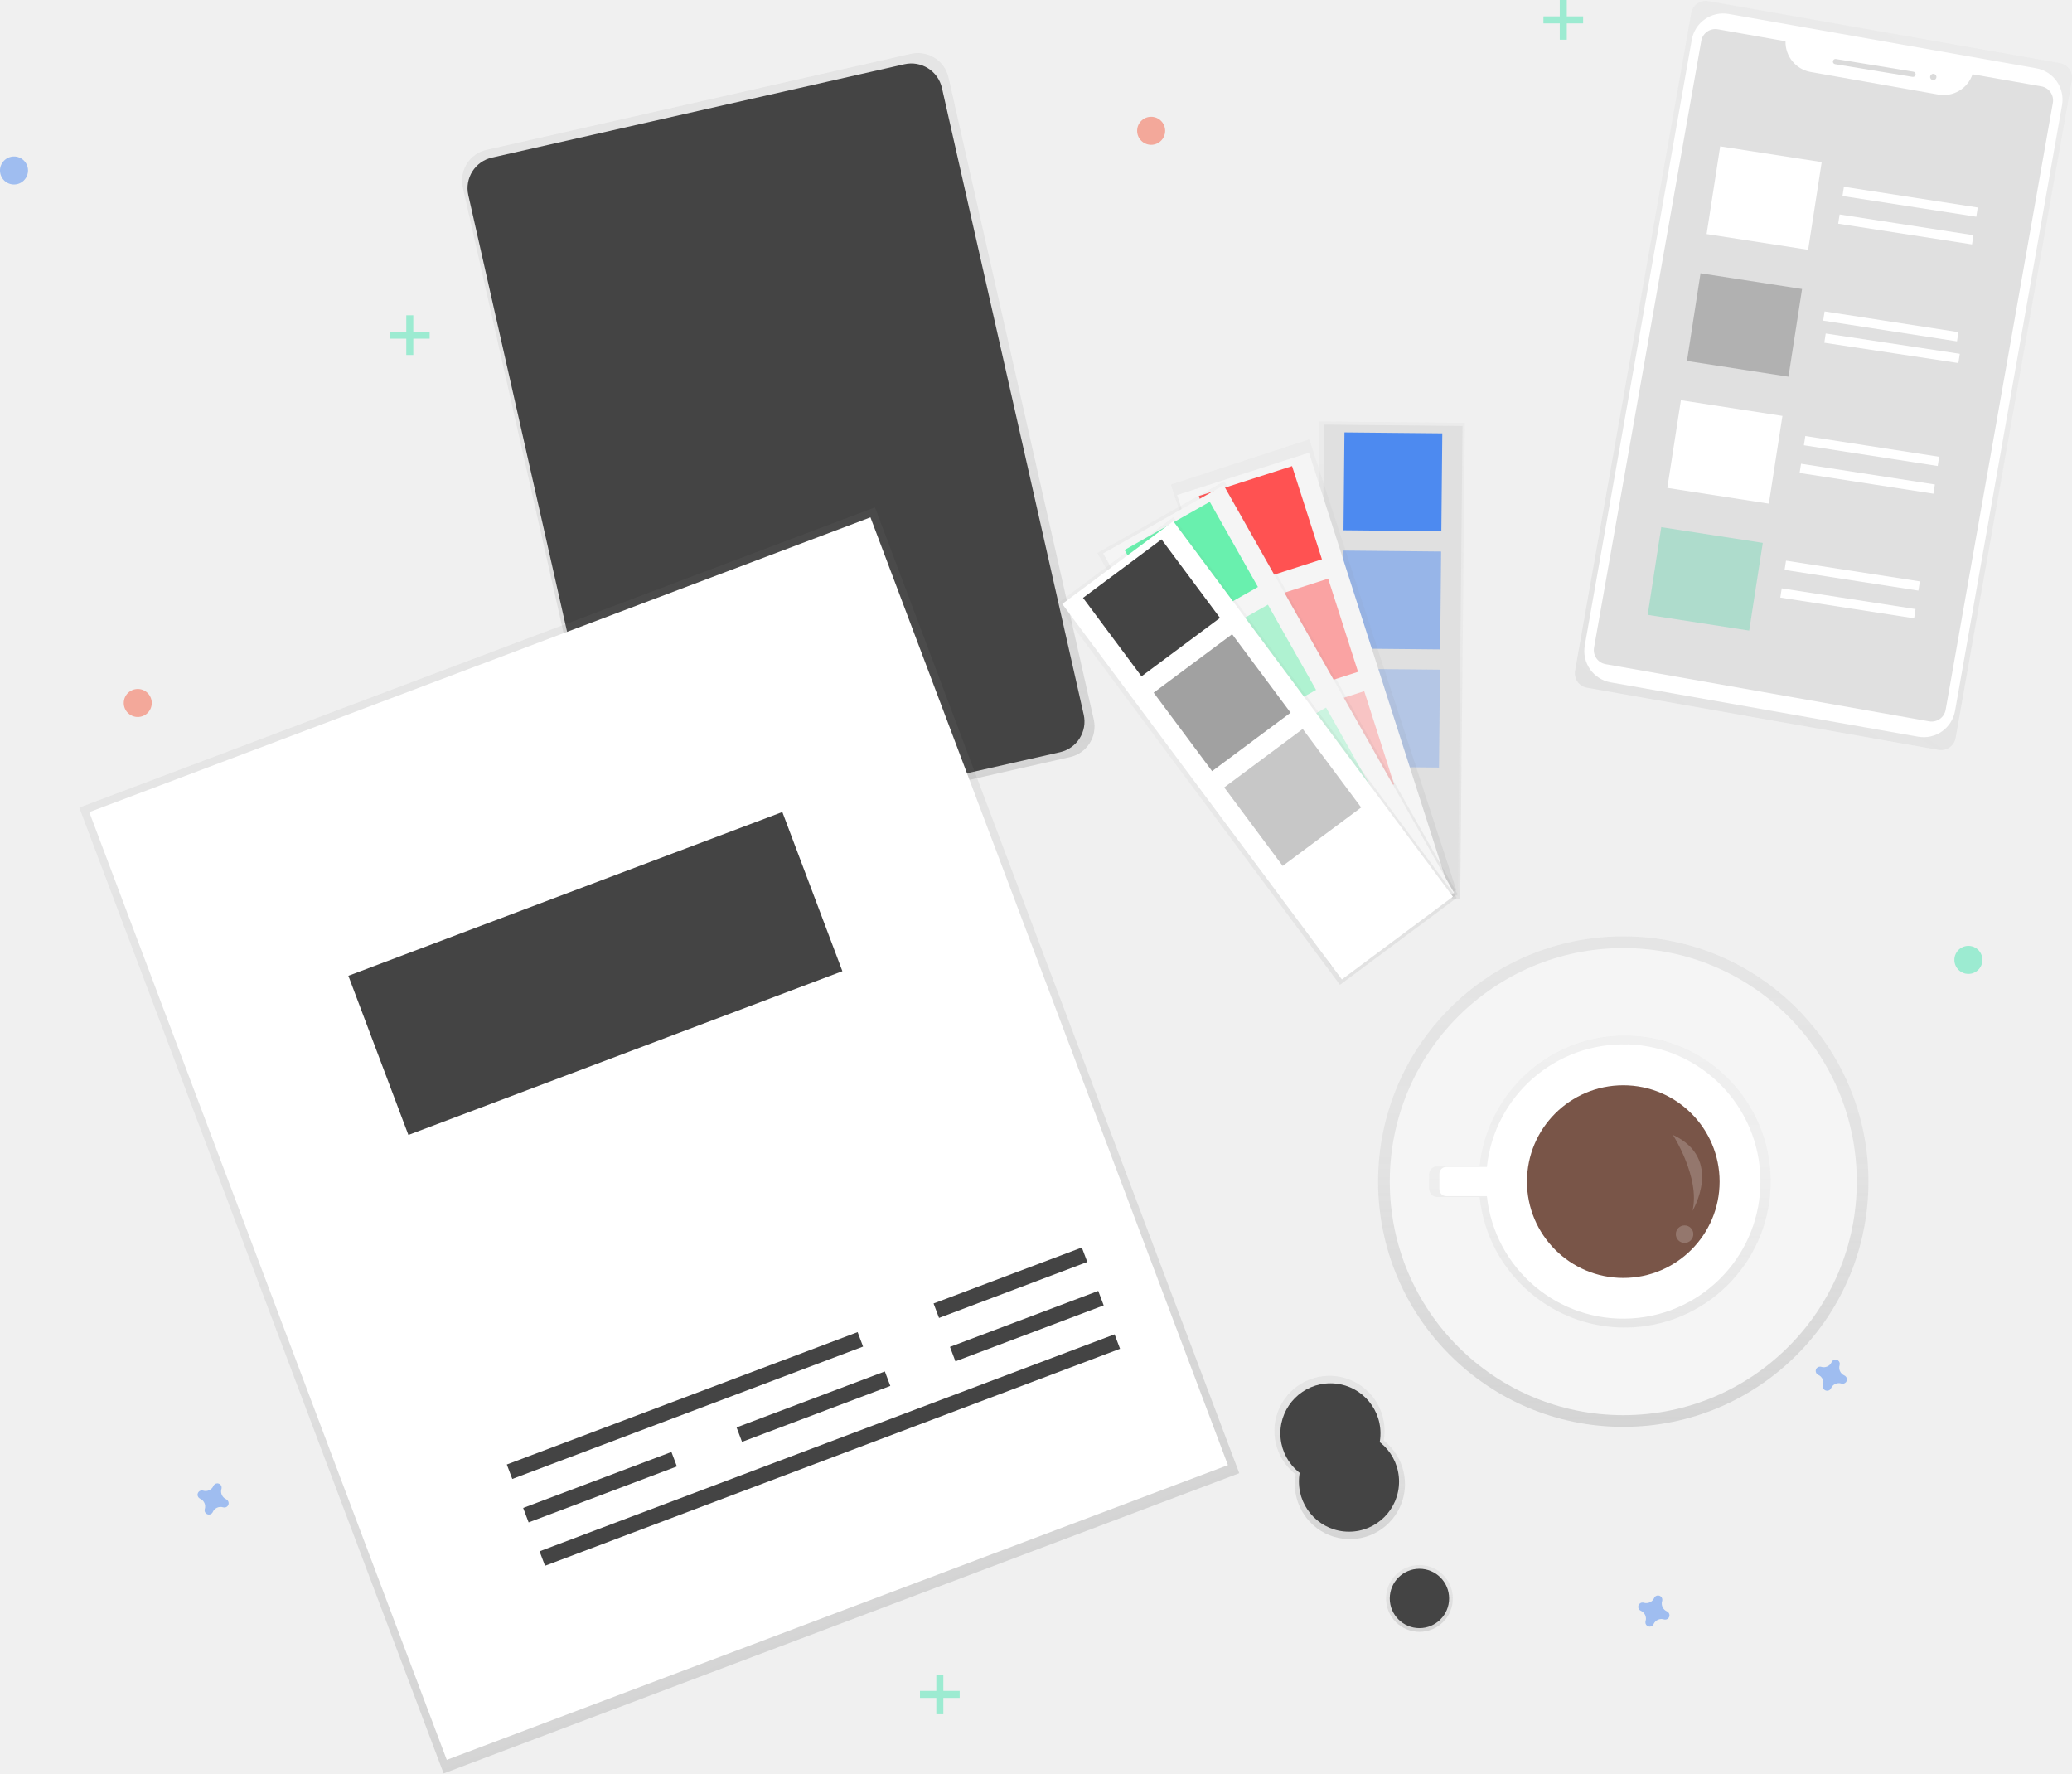
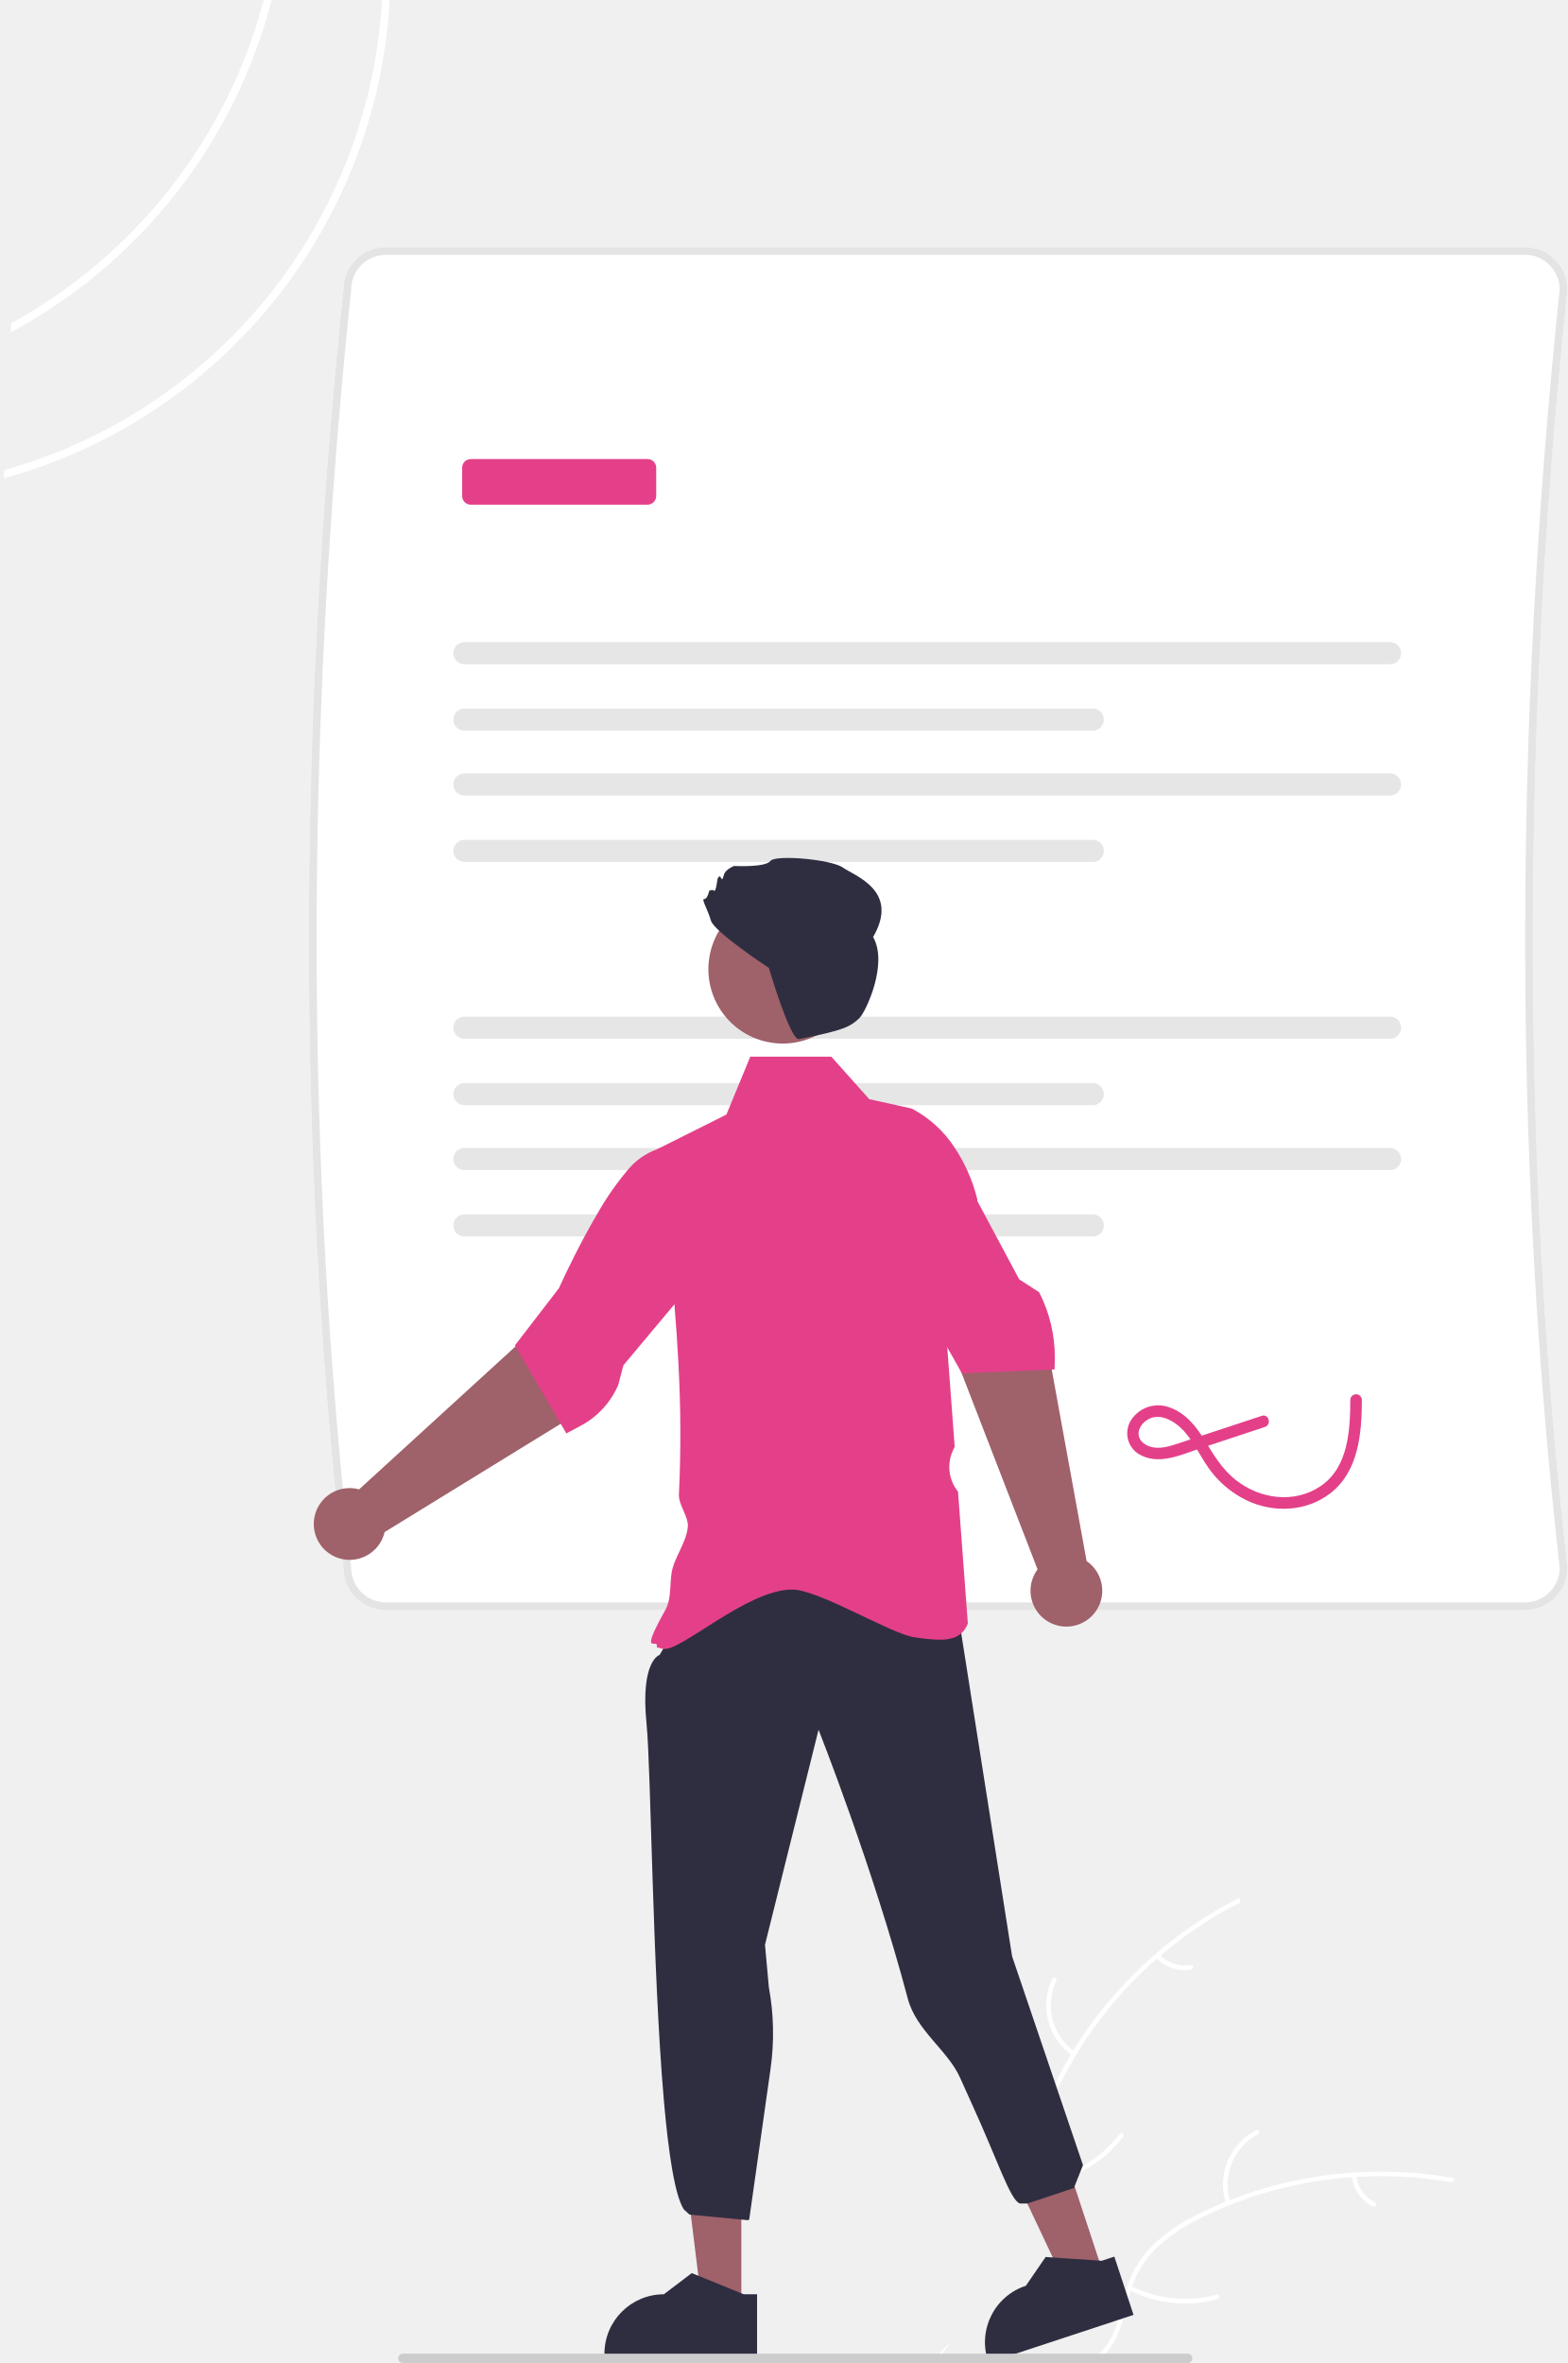
- <svg xmlns="http://www.w3.org/2000/svg" xmlns:xlink="http://www.w3.org/1999/xlink" id="fd98f290-bdbd-41ad-9185-4f92a0827468" width="887.37" height="759.32" data-name="Layer 1" viewBox="0 0 887.37 759.32">
-   <defs>
-     <linearGradient id="ab48fab4-1a3a-4565-a1dd-23d89fd365cf" x1="506.4" x2="506.4" y1="439.52" y2="130.8" gradientTransform="translate(-16.76 -20.68)" gradientUnits="userSpaceOnUse">
-       <stop offset="0" stop-color="gray" stop-opacity=".25" />
-       <stop offset=".54" stop-color="gray" stop-opacity=".12" />
-       <stop offset="1" stop-color="gray" stop-opacity=".1" />
-     </linearGradient>
-     <linearGradient id="a68eda16-7e6e-484a-894e-52183ea866cc" x1="379.37" x2="379.37" y1="769.66" y2="327.66" gradientTransform="translate(59.33 9.94)" xlink:href="#ab48fab4-1a3a-4565-a1dd-23d89fd365cf" />
-     <linearGradient id="b0d88756-d88b-4a02-be14-660768bdd804" x1="730.07" x2="730.07" y1="729.34" y2="659.46" gradientTransform="matrix(1, 0, 0, 1, 0, 0)" xlink:href="#ab48fab4-1a3a-4565-a1dd-23d89fd365cf" />
-     <linearGradient id="e6f2f6b5-2b68-4848-b62f-d9b5850c3deb" x1="607.9" x2="607.9" y1="698.71" y2="670.12" gradientTransform="matrix(1, 0, 0, 1, 0, 0)" xlink:href="#ab48fab4-1a3a-4565-a1dd-23d89fd365cf" />
-     <linearGradient id="b134ff68-cb39-4cfd-bf75-f7fb44484362" x1="854.95" x2="985.81" y1="374.84" y2="65.83" gradientTransform="translate(1157.56 -689.29) rotate(90)" xlink:href="#ab48fab4-1a3a-4565-a1dd-23d89fd365cf" />
-     <linearGradient id="beb20c34-eb80-40f7-968f-b875364a860c" x1="485.61" x2="485.61" y1="585.05" y2="381.09" gradientTransform="translate(1234.58 -132.52) rotate(90)" xlink:href="#ab48fab4-1a3a-4565-a1dd-23d89fd365cf" />
-     <linearGradient id="b1467891-0fbb-448a-b42d-01092438b165" x1="509.53" x2="509.53" y1="656.67" y2="453.47" gradientTransform="translate(209.29 -186.27)" xlink:href="#ab48fab4-1a3a-4565-a1dd-23d89fd365cf" />
-     <linearGradient id="b7804cc0-88d6-4098-bbd9-f0ab3b030916" x1="502.64" x2="502.64" y1="656.89" y2="453.69" gradientTransform="translate(200.82 -175.06)" xlink:href="#ab48fab4-1a3a-4565-a1dd-23d89fd365cf" />
-     <linearGradient id="f8d17f7c-6e49-4c6a-b441-936dbb48e9bd" x1="504.18" x2="504.18" y1="668.85" y2="465.65" gradientTransform="translate(190.32 -175.35)" xlink:href="#ab48fab4-1a3a-4565-a1dd-23d89fd365cf" />
-     <linearGradient id="b0ab205f-3801-4118-a414-0807a30e3219" x1="695.2" x2="695.2" y1="610.94" y2="400.94" gradientTransform="matrix(1, 0, 0, 1, 0, 0)" xlink:href="#ab48fab4-1a3a-4565-a1dd-23d89fd365cf" />
-     <linearGradient id="a0a0431d-7c47-4284-80c0-90cfee7a0ee6" x1="841.52" x2="841.52" y1="638.78" y2="513.78" gradientTransform="matrix(1, 0, 0, 1, 0, 0)" xlink:href="#ab48fab4-1a3a-4565-a1dd-23d89fd365cf" />
-   </defs>
-   <rect width="213.27" height="308.72" x="383" y="110.12" fill="url(#ab48fab4-1a3a-4565-a1dd-23d89fd365cf)" rx="13.44" transform="translate(-202.62 44.27) rotate(-12.75)" />
-   <rect width="207.97" height="302.01" x="384.68" y="114.08" fill="#444" rx="13.44" transform="translate(-202.78 44.07) rotate(-12.75)" />
-   <rect width="364.19" height="442" x="256.6" y="337.6" fill="url(#a68eda16-7e6e-484a-894e-52183ea866cc)" transform="translate(-325.28 120.51) rotate(-20.67)" />
-   <rect width="357.57" height="433.72" x="259.62" y="340.97" fill="#fff" transform="translate(-325.03 120.36) rotate(-20.67)" />
-   <rect width="160.58" height="6.62" x="369.4" y="668.81" fill="#444" transform="translate(-364.65 131.7) rotate(-20.67)" />
-   <rect width="263.21" height="6.62" x="380.12" y="687.86" fill="#444" transform="translate(-367.38 154.83) rotate(-20.67)" />
-   <rect width="67.87" height="6.62" x="555.14" y="616.21" fill="#444" transform="translate(-337.1 177.53) rotate(-20.67)" />
-   <rect width="67.87" height="6.62" x="379.39" y="703.76" fill="#444" transform="translate(-379.33 121.12) rotate(-20.67)" />
-   <rect width="67.87" height="6.62" x="470.78" y="669.28" fill="#444" transform="translate(-361.27 151.16) rotate(-20.67)" />
-   <rect width="67.87" height="6.62" x="562.16" y="634.8" fill="#444" transform="translate(-343.21 181.2) rotate(-20.67)" />
-   <rect width="198.65" height="72.84" x="311.99" y="450.71" fill="#444" transform="translate(-301.81 106.24) rotate(-20.67)" />
-   <path fill="url(#b0d88756-d88b-4a02-be14-660768bdd804)" d="M748.93,687.15a24.07,24.07,0,0,0,.36-4.11,23.59,23.59,0,1,0-38.07,18.61,23.18,23.18,0,0,0-.37,4.11,23.59,23.59,0,1,0,38.08-18.61Z" transform="translate(-156.32 -70.34)" />
-   <circle cx="577.73" cy="634.39" r="21.44" fill="#444" />
-   <circle cx="607.9" cy="684.42" r="14.3" fill="url(#e6f2f6b5-2b68-4848-b62f-d9b5850c3deb)" />
-   <circle cx="607.9" cy="684.42" r="12.71" fill="#444" />
-   <circle cx="569.78" cy="613.74" r="21.44" fill="#444" />
-   <g opacity=".5">
-     <rect width="3" height="17" x="668" fill="#47e6b1" />
-     <rect width="3" height="17" x="824.32" y="70.34" fill="#47e6b1" transform="translate(748.34 -817.32) rotate(90)" />
-   </g>
-   <g opacity=".5">
-     <rect width="3" height="17" x="174" y="135" fill="#47e6b1" />
-     <rect width="3" height="17" x="330.32" y="205.34" fill="#47e6b1" transform="translate(389.34 -188.32) rotate(90)" />
-   </g>
-   <g opacity=".5">
-     <rect width="3" height="17" x="401" y="717" fill="#47e6b1" />
-     <rect width="3" height="17" x="557.32" y="787.34" fill="#47e6b1" transform="translate(1198.34 166.68) rotate(90)" />
-   </g>
-   <path fill="#4d8af0" d="M946.21,659.29a3.67,3.67,0,0,1-2.05-4.44,1.89,1.89,0,0,0,.08-.4h0a1.84,1.84,0,0,0-3.31-1.23h0a1.9,1.9,0,0,0-.2.37,3.68,3.68,0,0,1-4.45,2,1.77,1.77,0,0,0-.4-.08h0a1.84,1.84,0,0,0-1.22,3.31h0a1.62,1.62,0,0,0,.36.21,3.68,3.68,0,0,1,2.05,4.44,1.15,1.15,0,0,0-.08.41h0a1.84,1.84,0,0,0,3.31,1.22h0a2.53,2.53,0,0,0,.2-.36,3.67,3.67,0,0,1,4.44-2,1.86,1.86,0,0,0,.41.08h0a1.84,1.84,0,0,0,1.22-3.31h0A2.6,2.6,0,0,0,946.21,659.29Z" opacity=".5" transform="translate(-156.32 -70.34)" />
-   <path fill="#4d8af0" d="M870.21,760.29a3.67,3.67,0,0,1-2.05-4.44,1.89,1.89,0,0,0,.08-.4h0a1.84,1.84,0,0,0-3.31-1.23h0a1.9,1.9,0,0,0-.2.37,3.68,3.68,0,0,1-4.45,2,1.77,1.77,0,0,0-.4-.08h0a1.84,1.84,0,0,0-1.22,3.31h0a1.62,1.62,0,0,0,.36.21,3.68,3.68,0,0,1,2.05,4.44,1.15,1.15,0,0,0-.08.41h0a1.84,1.84,0,0,0,3.31,1.22h0a2.53,2.53,0,0,0,.2-.36,3.67,3.67,0,0,1,4.44-2,1.86,1.86,0,0,0,.41.08h0a1.84,1.84,0,0,0,1.22-3.31h0A2.6,2.6,0,0,0,870.21,760.29Z" opacity=".5" transform="translate(-156.32 -70.34)" />
-   <path fill="#4d8af0" d="M253.21,712.29a3.67,3.67,0,0,1-2.05-4.44,1.89,1.89,0,0,0,.08-.4h0a1.84,1.84,0,0,0-3.31-1.23h0a1.9,1.9,0,0,0-.2.37,3.68,3.68,0,0,1-4.45,2,1.77,1.77,0,0,0-.4-.08h0a1.84,1.84,0,0,0-1.22,3.31h0a1.62,1.62,0,0,0,.36.21,3.68,3.68,0,0,1,2,4.44,1.15,1.15,0,0,0-.08.41h0a1.84,1.84,0,0,0,3.31,1.22h0a2.53,2.53,0,0,0,.2-.36,3.67,3.67,0,0,1,4.44-2,1.86,1.86,0,0,0,.41.08h0a1.84,1.84,0,0,0,1.22-3.31h0A2.6,2.6,0,0,0,253.21,712.29Z" opacity=".5" transform="translate(-156.32 -70.34)" />
-   <circle cx="493" cy="56" r="6" fill="#f55f44" opacity=".5" />
-   <circle cx="6" cy="73" r="6" fill="#4d8af0" opacity=".5" />
-   <circle cx="843" cy="411" r="6" fill="#47e6b1" opacity=".5" />
-   <circle cx="59" cy="301" r="6" fill="#f55f44" opacity=".5" />
-   <g opacity=".5">
-     <path fill="url(#b134ff68-cb39-4cfd-bf75-f7fb44484362)" d="M794.22,148.35h286a6.29,6.29,0,0,1,6.29,6.29V307.56a6.28,6.28,0,0,1-6.28,6.28h-286a6.29,6.29,0,0,1-6.29-6.29V154.64a6.29,6.29,0,0,1,6.29-6.29Z" transform="translate(390.28 1043.48) rotate(-79.98)" />
-   </g>
-   <rect width="161.02" height="290.64" x="856.72" y="85.71" fill="#fff" rx="13.64" transform="translate(-101.83 -229.87) rotate(10.02)" />
-   <path fill="#e0e0e0" d="M1001.08,102.14a13,13,0,0,1-14.6,8.69l-54.77-9.67A13.06,13.06,0,0,1,921,88l-29-5.13a6.11,6.11,0,0,0-7.08,5L839,347.63a6.12,6.12,0,0,0,4.95,7.09L982.5,379.2a6.11,6.11,0,0,0,7.09-5l45.9-259.81a6.11,6.11,0,0,0-5-7.09Z" transform="translate(-156.32 -70.34)" />
-   <rect width="35.88" height="2.24" x="941.07" y="98.26" fill="#dbdbdb" rx="1.12" transform="translate(-127.66 -223.96) rotate(9.3)" />
-   <circle cx="827.96" cy="32.96" r="1.35" fill="#dbdbdb" />
-   <rect width="44" height="38" x="889.83" y="136.21" fill="#fff" transform="translate(-121.82 -208.07) rotate(8.8)" />
-   <rect width="44" height="38" x="881.41" y="190.56" fill="#444" opacity=".3" transform="translate(-113.6 -206.15) rotate(8.8)" />
-   <rect width="44" height="38" x="873" y="244.91" fill="#fff" transform="translate(-105.38 -204.22) rotate(8.8)" />
-   <rect width="44" height="38" x="864.58" y="299.26" fill="#3ad29f" opacity=".3" transform="translate(-97.16 -202.29) rotate(8.8)" />
-   <rect width="58" height="4" x="945.33" y="154.79" fill="#fff" transform="translate(-120.84 -217.62) rotate(8.8)" />
-   <rect width="58" height="4" x="943.49" y="166.65" fill="#fff" transform="translate(-119.04 -217.2) rotate(8.8)" />
-   <rect width="58" height="4" x="937.06" y="208.16" fill="#fff" transform="translate(-112.77 -215.73) rotate(8.8)" />
-   <rect width="58" height="4" x="935.22" y="220.02" fill="#fff" transform="matrix(0.99, 0.15, -0.15, 0.99, -110.97, -215.31)" />
-   <rect width="58" height="4" x="928.8" y="261.52" fill="#fff" transform="translate(-104.7 -213.83) rotate(8.8)" />
-   <rect width="58" height="4" x="926.96" y="273.38" fill="#fff" transform="translate(-102.9 -213.41) rotate(8.8)" />
-   <rect width="58" height="4" x="920.53" y="314.88" fill="#fff" transform="translate(-96.63 -211.94) rotate(8.8)" />
-   <rect width="58" height="4" x="918.69" y="326.74" fill="#fff" transform="translate(-94.83 -211.52) rotate(8.8)" />
-   <g opacity=".5">
-     <rect width="203.96" height="62.36" x="649.53" y="321.92" fill="url(#beb20c34-eb80-40f7-968f-b875364a860c)" transform="translate(234.74 1030.77) rotate(-89.44)" />
-   </g>
-   <rect width="59.29" height="201.23" x="722.38" y="252.48" fill="#e0e0e0" transform="translate(-152.81 -77.71) rotate(0.56)" />
-   <rect width="41.91" height="41.91" x="731.88" y="255.72" fill="#4d8af0" transform="translate(-153.56 -77.72) rotate(0.56)" />
-   <rect width="41.91" height="41.91" x="731.38" y="306.32" fill="#4d8af0" opacity=".5" transform="translate(-153.07 -77.71) rotate(0.56)" />
-   <rect width="41.91" height="41.91" x="730.88" y="356.92" fill="#4d8af0" opacity=".3" transform="translate(-152.57 -77.71) rotate(0.56)" />
-   <g opacity=".5">
-     <rect width="62.36" height="203.2" x="687.64" y="267.19" fill="url(#b1467891-0fbb-448a-b42d-01092438b165)" transform="matrix(0.95, -0.31, 0.31, 0.95, -234.61, 166.83)" />
-   </g>
-   <rect width="59.29" height="200.47" x="689.66" y="268.4" fill="#f5f5f5" transform="translate(-234.54 166.97) rotate(-17.78)" />
-   <rect width="41.91" height="41.91" x="675.16" y="275.26" fill="#ff5252" transform="translate(-213.53 156.43) rotate(-17.78)" />
-   <rect width="41.91" height="41.91" x="690.62" y="323.45" fill="#ff5252" opacity=".5" transform="translate(-227.5 163.45) rotate(-17.78)" />
-   <rect width="41.91" height="41.91" x="706.07" y="371.63" fill="#ff5252" opacity=".3" transform="translate(-241.48 170.47) rotate(-17.78)" />
-   <g opacity=".5">
-     <rect width="62.36" height="203.2" x="672.28" y="278.64" fill="url(#b7804cc0-88d6-4098-bbd9-f0ab3b030916)" transform="translate(-252.36 325.05) rotate(-29.48)" />
-   </g>
-   <rect width="59.29" height="200.47" x="674.26" y="279.75" fill="#f5f5f5" transform="translate(-252.18 325.24) rotate(-29.48)" />
-   <rect width="41.91" height="41.91" x="645.54" y="292.82" fill="#69f0ae" transform="translate(-224.44 298.26) rotate(-29.48)" />
-   <rect width="41.91" height="41.91" x="670.44" y="336.88" fill="#69f0ae" opacity=".5" transform="translate(-242.9 316.21) rotate(-29.48)" />
-   <rect width="41.91" height="41.91" x="695.34" y="380.93" fill="#69f0ae" opacity=".3" transform="translate(-261.35 334.17) rotate(-29.48)" />
-   <g opacity=".5">
-     <rect width="62.36" height="203.2" x="663.32" y="290.3" fill="url(#f8d17f7c-6e49-4c6a-b441-936dbb48e9bd)" transform="translate(-252.89 422.13) rotate(-36.68)" />
-   </g>
-   <rect width="59.29" height="200.47" x="665.26" y="291.36" fill="#fff" transform="translate(-252.63 422.32) rotate(-36.68)" />
-   <rect width="41.91" height="41.91" x="628.52" y="309.65" fill="#444" transform="translate(-225.2 383.1) rotate(-36.68)" />
-   <rect width="41.91" height="41.91" x="658.75" y="350.24" fill="#444" opacity=".5" transform="translate(-243.45 409.2) rotate(-36.68)" />
-   <rect width="41.91" height="41.91" x="688.98" y="390.82" fill="#444" opacity=".3" transform="translate(-261.71 435.29) rotate(-36.68)" />
-   <circle cx="695.2" cy="505.94" r="105" fill="url(#b0ab205f-3801-4118-a414-0807a30e3219)" />
-   <circle cx="695.2" cy="505.94" r="100" fill="#f5f5f5" />
-   <g opacity=".5">
-     <path fill="url(#a0a0431d-7c47-4284-80c0-90cfee7a0ee6)" d="M854.28,513.81A62.5,62.5,0,0,0,790,569.63H772a3.64,3.64,0,0,0-3.64,3.64v6a3.64,3.64,0,0,0,3.64,3.64h18a62.5,62.5,0,1,0,64.27-69.11Z" transform="translate(-156.32 -70.34)" />
-   </g>
-   <path fill="#fff" d="M853.51,517.56A58.75,58.75,0,0,0,793.1,570H775.68a2.91,2.91,0,0,0-2.91,2.91v6.67a2.91,2.91,0,0,0,2.91,2.92H793.1a58.75,58.75,0,1,0,60.41-65Z" transform="translate(-156.32 -70.34)" />
-   <circle cx="695.2" cy="505.94" r="41.25" fill="#795548" />
-   <path fill="#fff" d="M872.77,556.28s11.76,18.28,8.4,32.5C881.17,588.78,894.62,566.43,872.77,556.28Z" opacity=".2" transform="translate(-156.32 -70.34)" />
-   <circle cx="721.45" cy="528.44" r="3.75" fill="#fff" opacity=".2" />
+ <svg xmlns="http://www.w3.org/2000/svg" data-name="Layer 1" width="405.949" height="611.97" viewBox="0 0 405.949 611.97">
+   <path d="M717.73,647.62c-.31.35-.62.71-.92,1.07a117.723,117.723,0,0,0-11.32,15.54c-.27.42-.53.85-.77,1.27A124.618,124.618,0,0,0,688.83,708.54q-.87,5.16-1.31,10.38-.315,4.02-.38,8.05c-.16,11.28.84,23.83-6.43,32.45a22.689,22.689,0,0,1-6.98,5.48,29.179,29.179,0,0,1-6.32,2.39H644.74c-1.14-.17-2.28-.35-3.42-.53-.03,0-.06-.01-.09-.01l-.23.08-1.37.46-.06.02v-.02a.486.486,0,0,0-.01-.12,1.618,1.618,0,0,0-.01-.22v-.01c-.01-.2-.02-.39-.02-.59l-.03-.53s-.01-.01,0-.01c-.01-.3-.03-.6-.04-.91-1.05-26.1,1.51-53.07,13.83-76.05a84.971,84.971,0,0,1,16.12-21.21,1.2,1.2,0,0,1,.12-.11c12.81-12.22,29.37-20.21,46.85-19.94Q717.055,647.59,717.73,647.62Z" transform="translate(-396.8706 -155.34)" fill="#f0f0f0" />
+   <path d="M717.781,648.185A105.87,105.87,0,0,0,671.788,694.31,45.591,45.591,0,0,0,667.136,707.816a26.149,26.149,0,0,0,1.705,13.656c1.576,4.059,3.659,8.029,4.221,12.401a16.011,16.011,0,0,1-3.973,12.477c-3.638,4.289-8.601,7.015-13.547,9.513-5.491,2.773-11.239,5.566-15.052,10.579-.462.607-1.377-.145-.916-.751,6.633-8.722,18.316-10.624,26.272-17.715,3.712-3.309,6.45-7.757,6.141-12.88-.27-4.48-2.414-8.576-4.046-12.672a27.902,27.902,0,0,1-2.164-13.29,42.148,42.148,0,0,1,4.115-13.635,102.712,102.712,0,0,1,18.229-26.425A107.747,107.747,0,0,1,717.369,647.074c.677-.347,1.084.766.412,1.111Z" transform="translate(-396.8706 -155.34)" fill="#fff" />
+   <path d="M674.665,687.735a15.884,15.884,0,0,1-5.295-19.875c.33-.687,1.413-.207,1.083.481a14.708,14.708,0,0,0,4.963,18.477c.629.431-.126,1.345-.751.916Z" transform="translate(-396.8706 -155.34)" fill="#fff" />
+   <path d="M667.771,719.519A30.615,30.615,0,0,0,686.87,707.986c.464-.606,1.38.146.916.751a31.844,31.844,0,0,1-19.899,11.961c-.753.127-.866-1.053-.116-1.179Z" transform="translate(-396.8706 -155.34)" fill="#fff" />
+   <path d="M697.167,661.568a8.991,8.991,0,0,0,8.106,2.662c.751-.137.863,1.043.116,1.179a10.075,10.075,0,0,1-8.973-2.925.612.612,0,0,1-.082-.834.595.595,0,0,1,.834-.082Z" transform="translate(-396.8706 -155.34)" fill="#fff" />
+   <path d="M772.94,719.98c-.46.1-.92.2-1.39.31h-.01a119.08,119.08,0,0,0-18.38,5.58c-.46.18-.92.36-1.38.55h-.01a124.764,124.764,0,0,0-38.44,24.68c-.04.04-.08.07-.12.11a.607.607,0,0,1-.08.08l-.05.05a121.675,121.675,0,0,0-12.31,13.56c0,.01-.01.02-.02.03-.6.78-1.21,1.56-1.81,2.36H639.63l-.06.02v-.02h-.25c0-.01.01-.02.02-.03,0-.01.01-.01.01-.02.07-.1.14-.2.2-.29v-.01a.277.277,0,0,1,.06-.08c.06-.1.13-.18.18-.27.4-.56.79-1.13,1.19-1.69.65-.93,1.31-1.86,1.98-2.78a.01.01,0,0,1,.01-.01v-.01c.01-.01.01-.02.02-.03l.02-.02c8.25-11.42,17.53-22.26,28.16-31.34.32-.28.64-.56.98-.82a114.817,114.817,0,0,1,15.37-10.97q4.44-2.625,9.15-4.82a85.126,85.126,0,0,1,25.59-7.22h.02c.02,0,.04-.01.07-.01.03,0,.05-.01.07-.01,17.61-2.04,35.66,1.55,49.47,12.29C772.25,719.43,772.59,719.7,772.94,719.98Z" transform="translate(-396.8706 -155.34)" fill="#f0f0f0" />
+   <path d="M639.32,767.29h.25v.02l.06-.02H655.5c-4.73-.81-9.45-1.44-14.18-.53-.11.02-.21.04-.32.07-.48.09-.96.21-1.44.34-.03.01-.07.02-.1.03a.338.338,0,0,0-.12.06.149.149,0,0,0-.07.03Z" transform="translate(-396.8706 -155.34)" fill="#fff" />
+   <path d="M772.65,720.47c-.37-.06-.73-.13-1.1-.18h-.01a105.412,105.412,0,0,0-23.35-1.18c-.39.02-.79.05-1.19.07a105.327,105.327,0,0,0-31.57,7.19c-.01,0-.01,0-.01.01-.11.04-.22.08-.32.12-2.35.95-4.67,1.99-6.94,3.11a45.706,45.706,0,0,0-11.85,7.98,25.479,25.479,0,0,0-6.21,9.89c-.13.38-.26.75-.38,1.13-.09.3-.18.61-.27.91-1.18,4.19-1.91,8.61-4.09,12.44a14.649,14.649,0,0,1-2.2,2.94,15.125,15.125,0,0,1-2.96,2.39h-2.52a14.532,14.532,0,0,0,3.79-2.39,12.545,12.545,0,0,0,2.29-2.61c2.48-3.74,3.24-8.3,4.4-12.55.19-.69.39-1.36.61-2.03a26.648,26.648,0,0,1,5.67-9.89,42.179,42.179,0,0,1,11.49-8.41q4.05-2.13,8.32-3.86c.37-.16.74-.3,1.11-.44a108.079,108.079,0,0,1,56.53-5.96c.37.05.73.12,1.1.18C773.74,719.46,773.4,720.6,772.65,720.47Z" transform="translate(-396.8706 -155.34)" fill="#fff" />
+   <path d="M714.415,726.087a15.884,15.884,0,0,1,7.738-19.057c.677-.35,1.253.685.575,1.036A14.708,14.708,0,0,0,715.567,725.808c.242.723-.911.998-1.152.279Z" transform="translate(-396.8706 -155.34)" fill="#fff" />
+   <path d="M689.774,747.314a30.615,30.615,0,0,0,22.193,2.291c.735-.204,1.013.948.279,1.152a31.844,31.844,0,0,1-23.089-2.431c-.678-.352-.057-1.362.617-1.012Z" transform="translate(-396.8706 -155.34)" fill="#fff" />
+   <path d="M748.136,718.743a8.991,8.991,0,0,0,4.869,7.005c.682.343.061,1.352-.617,1.012a10.075,10.075,0,0,1-5.404-7.738.612.612,0,0,1,.436-.715.595.595,0,0,1,.715.436Z" transform="translate(-396.8706 -155.34)" fill="#fff" />
+   <path d="M713.94,321.63q.405-49.665,4.04-100.29c.04-.67.09-1.33.14-2q1.92-26.355,4.7-52.9v-.1a11.007,11.007,0,0,0-11-11h-295a11.022,11.022,0,0,0-11,10.95q-3.84,36.555-6.02,72.75c-.06.79-.1,1.57-.14,2.36q-1.08,17.895-1.72,35.7c-.03.7-.06,1.4-.07,2.1a1478.886,1478.886,0,0,0,7.95,218.2,11.02,11.02,0,0,0,11,10.94h295a11.007,11.007,0,0,0,11-11v-.11q-2.175-19.305-3.82-38.86-.24-2.865-.47-5.73-1.14-14.085-1.99-28.28-.18-2.865-.33-5.73-1.605-28.41-2.1-57.26c-.04-1.91-.07-3.81-.1-5.73q-.18-14.085-.11-28.28C713.9,325.45,713.91,323.54,713.94,321.63Z" transform="translate(-396.8706 -155.34)" fill="#f0f0f0" />
+   <path d="M802.82,230.34a11.007,11.007,0,0,0-11-11h-295a11.022,11.022,0,0,0-11,10.95c-9.96,94.97-11.61,188.26-4.94,278.05q1.215,16.665,2.84,33.16.87,8.835,1.85,17.62c.08.76.16,1.52.25,2.28a11.02,11.02,0,0,0,11,10.94h295a11.007,11.007,0,0,0,11-11v-.11c-11.93-105.77-11.93-217.06,0-330.79Z" transform="translate(-396.8706 -155.34)" fill="#fff" />
+   <path d="M802.82,230.34a11.007,11.007,0,0,0-11-11h-295a11.022,11.022,0,0,0-11,10.95c-9.96,94.97-11.61,188.26-4.94,278.05q1.215,16.665,2.84,33.16.87,8.835,1.85,17.62c.08.76.16,1.52.25,2.28a11.02,11.02,0,0,0,11,10.94h295a11.007,11.007,0,0,0,11-11v-.11c-11.93-105.77-11.93-217.06,0-330.79Zm-2,331.06a9.008,9.008,0,0,1-9,8.94h-295a9.014,9.014,0,0,1-9-9v-.11c-.07-.64-.14-1.29-.21-1.93q-1.035-9.18-1.93-18.41-1.575-16.185-2.79-32.55c-6.67-89.74-5.03-182.97,4.93-277.9v-.1a9.014,9.014,0,0,1,9-9h295a9.003,9.003,0,0,1,9,8.95C788.89,344.11,788.89,455.52,800.82,561.4Z" transform="translate(-396.8706 -155.34)" fill="#e4e4e4" />
+   <path id="a974c3de-8d03-408b-a459-3ce6ba461bdb-59" data-name="Path 142" d="M517.154,321.63a2.866,2.866,0,0,0,0,5.733H756.885a2.866,2.866,0,0,0,0-5.733Z" transform="translate(-396.8706 -155.34)" fill="#e6e6e6" />
+   <path id="e9133026-9528-4ac3-aa69-83f109aff1e3-60" data-name="Path 143" d="M517.154,338.83a2.866,2.866,0,0,0,0,5.733H679.899a2.866,2.866,0,0,0,0-5.733Z" transform="translate(-396.8706 -155.34)" fill="#e6e6e6" />
+   <path id="a406ca83-8296-4426-a4ed-8cd27cbcb96b-61" data-name="Path 142" d="M517.154,355.64a2.866,2.866,0,0,0,0,5.733H756.885a2.866,2.866,0,0,0,0-5.733Z" transform="translate(-396.8706 -155.34)" fill="#e6e6e6" />
+   <path id="be321b5a-3e39-41eb-b9b2-711d73db0143-62" data-name="Path 143" d="M517.154,372.84a2.866,2.866,0,0,0,0,5.733H679.899a2.866,2.866,0,0,0,0-5.733Z" transform="translate(-396.8706 -155.34)" fill="#e6e6e6" />
+   <path id="a5a7e885-834f-470d-9162-1a1fa51c1163-63" data-name="Path 142" d="M517.154,418.63a2.866,2.866,0,0,0,0,5.733H756.885a2.866,2.866,0,0,0,0-5.733Z" transform="translate(-396.8706 -155.34)" fill="#e6e6e6" />
+   <path id="a5fcdb43-4805-483f-9462-6a7e4850dca6-64" data-name="Path 143" d="M517.154,435.83a2.866,2.866,0,0,0,0,5.733H679.899a2.866,2.866,0,0,0,0-5.733Z" transform="translate(-396.8706 -155.34)" fill="#e6e6e6" />
+   <path id="b765b6a8-7afa-43c2-95d1-39dcbde99f83-65" data-name="Path 142" d="M517.154,452.64a2.866,2.866,0,0,0,0,5.733H756.885a2.866,2.866,0,0,0,0-5.733Z" transform="translate(-396.8706 -155.34)" fill="#e6e6e6" />
+   <path id="e421dd9d-74a5-4920-9c7d-c121b8cd01e8-66" data-name="Path 143" d="M517.154,469.84a2.866,2.866,0,0,0,0,5.733H679.899a2.866,2.866,0,0,0,0-5.733Z" transform="translate(-396.8706 -155.34)" fill="#e6e6e6" />
+   <path id="ea3081fc-4e36-4189-92a3-e6d1b5b4a040-67" data-name="Path 154" d="M564.588,286.04h-45.788a2.239,2.239,0,0,1-2.237-2.237v-7.336a2.239,2.239,0,0,1,2.237-2.237h45.788a2.239,2.239,0,0,1,2.237,2.237v7.336A2.239,2.239,0,0,1,564.588,286.04Z" transform="translate(-396.8706 -155.34)" fill="#e44089" />
+   <path d="M723.656,522.016l-14.025,4.635q-3.506,1.159-7.013,2.317c-2.165.713-4.508,1.561-6.825,1.254-1.602-.212-3.428-1.134-3.927-2.782-.472-1.559.529-3.191,1.741-4.113,3.347-2.546,7.579.045,9.95,2.682,2.901,3.225,4.542,7.389,7.263,10.765a25.912,25.912,0,0,0,8.985,7.155c6.941,3.278,15.408,2.929,21.599-1.847,7.393-5.703,8.147-15.587,8.186-24.21a1.501,1.501,0,0,0-3,0c-.036,7.815-.48,17.396-7.606,22.286-6.826,4.684-15.797,3.442-22.082-1.549-3.502-2.781-5.656-6.408-7.956-10.164-2.244-3.666-5.031-7.22-9.255-8.646a8.364,8.364,0,0,0-9.986,3.487,6.347,6.347,0,0,0,2.934,9.066c4.898,2.334,10.501-.401,15.217-1.959l16.596-5.485c1.825-.603,1.043-3.501-.798-2.893Z" transform="translate(-396.8706 -155.34)" fill="#e44089" />
+   <polygon points="285.224 587.176 275.389 590.416 258.211 554.026 272.726 549.244 285.224 587.176" fill="#9f616a" />
+   <path d="M689.11,750.78l-.67-2.03-1.76-5.35-1.2-3.64-3.28,1.08-.68-.05-9.01-.61-1.2-.08-1.78-.12-1.84-.13-5.14,7.47h-.01a15.257,15.257,0,0,0-8.92,7.68c-.11.22-.21.44-.31.66a12.849,12.849,0,0,0-.63,1.66,15.214,15.214,0,0,0-.42,7.58,17.395,17.395,0,0,0,.49,1.85l.03.1.12.37.72-.24,6.32-2.08,22.14-7.29,4.39-1.45,1.35-.45h.01l2.62-.86Z" transform="translate(-396.8706 -155.34)" fill="#2f2e41" />
+   <polygon points="192.004 595.731 181.65 595.73 176.724 555.792 192.006 555.793 192.004 595.731" fill="#9f616a" />
+   <path d="M572.304,575.992l-4.59,7.94s-5.044,1.378-3.395,17.819c1.164,11.609,1.541,63.59,4.472,97.359,1.22,14.054,2.881,24.954,5.226,28.477l1.444,1.293,15.067,1.44.38-.133,5.533-39.076A65.654,65.654,0,0,0,596,670v0l-1-11,13.873-55.697S623,639,632,673c2.167,8.185,10.396,13.39,13.516,20.413,1.045,2.353,2.072,4.633,3.074,6.821C655.189,714.64,658.497,725.128,661,726h2l12-4,2.361-5.935L659,662l-13.749-87.294C619.054,560.619,594.479,559.052,572.304,575.992Z" transform="translate(-396.8706 -155.34)" fill="#2f2e41" />
+   <path d="M647.35,458.37a40.79,40.79,0,0,0-3.18-5.73A29.459,29.459,0,0,0,633,442.43l-3.94-.87L622,440l-3.72-4.17-6.1-6.83h-21l-2.81,6.83-2.36,5.73L585,444l-17.98,8.99c-.01,0-.01,0-.02.01q.36,2.7.71,5.37.765,5.805,1.44,11.47.345,2.88.66,5.73,1.005,8.94,1.73,17.57.645,7.71,1.03,15.2a334.126,334.126,0,0,1,.14,34.05c-.14,2.67,2.51,5.71,2.3,8.32-.35,4.26-3.64,8.04-4.22,12.11-.36,2.5-.2,5.16-.83,7.52a8.411,8.411,0,0,1-.78,1.98c0,.01-.01.01-.01.02-7.2,12.86-1.55,6.72-2.22,9.61l.32.08c.15.04.61.16,1.35.33C572.85,583.37,590.29,567,602,567c7.03,0,25.64,11.56,31.87,12.4,4.93.66,9.33,1.26,11.95-1.05a6.125,6.125,0,0,0,1.69-2.48l.03-.09-.01-.09-.25-3.35-.15-2-2.14-28.7a10.175,10.175,0,0,1-1.3-10.69l.44-.93-1.62-21.68-.3-4.05-.11-1.37v-.01l-.78-10.47,1.88-5.72v-.01L646.86,475.57l1.88-5.73,1.18-3.6L650,466A40.932,40.932,0,0,0,647.35,458.37Z" transform="translate(-396.8706 -155.34)" fill="#e44089" />
+   <path d="M665.594,561.779,645.434,509.678l-9.363-19.025,18.005-9.947,14.501,25.549,9.72,53.381a9.29,9.29,0,1,1-12.703,2.143Z" transform="translate(-396.8706 -155.34)" fill="#9f616a" />
+   <path d="M666,490l-5.16-3.34L654.91,475.57l-3.06-5.73-1.93-3.6-.82-1.54-9.27-6.33-6.26-4.28-5.1,4.28-2.43,2.04,2.38,9.43,1.44,5.73L633,488l9.21,16.29,2.29,4.05,1.31,2.33.01.02.18.31,23.27-.97L670,510l.04-1.66.02-.6c.01-.3.01-.6.01-.9A36.955,36.955,0,0,0,666,490Z" transform="translate(-396.8706 -155.34)" fill="#e44089" />
+   <path d="M489.875,541.059l41.241-37.686,14.333-15.627,15.8,13.171-18.549,22.781L496.48,552.12a9.29,9.29,0,1,1-6.605-11.061Z" transform="translate(-396.8706 -155.34)" fill="#9f616a" />
+   <path d="M575.01,475.57l-.08-5.73-.15-11.47-.06-4.45-.17-.12a7.515,7.515,0,0,0-3.09-1.16,8.959,8.959,0,0,0-2.93,0,10.474,10.474,0,0,0-1.51.35c-.01,0-.01,0-.02.01a17.298,17.298,0,0,0-7.57,5.36l-.01.01a74.682,74.682,0,0,0-7.94,11.47c-1.13,1.92-2.21,3.86-3.22,5.73-3.82,7.11-6.57,13.27-6.62,13.38l-11.42,14.83.16.27,2.51,4.29,9.2,15.73,1.46,2.5,3.73-1.99A21.687,21.687,0,0,0,557,514l1.33-5.08.49-.58,12.72-15.2,3.64-4.36Z" transform="translate(-396.8706 -155.34)" fill="#e44089" />
+   <circle cx="599.593" cy="406.346" r="19.251" transform="translate(-294.4215 777.7675) rotate(-80.78251)" fill="#9f616a" />
+   <path d="M580.984,393.726c-.856-2.995-2.567-5.561-1.711-5.561s1.283-2.139,1.283-2.139.856-.428,1.283,0,.856-2.995.856-2.995.428-1.283.856-.428.428.428.856-.856,2.567-2.139,2.567-2.139,8.128.428,9.411-1.283,15.828-.428,18.823,1.711S630,386,623,398c4,7-1.972,19.485-3.515,20.966-2.44,2.342-4.129,3.187-15.674,5.484C601.552,424.9,596,406,596,406S581.839,396.721,580.984,393.726Z" transform="translate(-396.8706 -155.34)" fill="#2f2e41" />
+   <path d="M589.5,749.51l-.62-.25-11.14-4.54-1.71-.69-7.22,5.48h-.01a15.398,15.398,0,0,0-15.38,15.39v.5h39.53V749.51Z" transform="translate(-396.8706 -155.34)" fill="#2f2e41" />
+   <path d="M705.69,766.09a1.195,1.195,0,0,1-1.19,1.2H501.2a1.195,1.195,0,0,1,0-2.39H704.5A1.193,1.193,0,0,1,705.69,766.09Z" transform="translate(-396.8706 -155.34)" fill="#ccc" />
+   <path d="M495.8,155.34A134.274,134.274,0,0,1,397.94,277.1c-.03.7-.06,1.4-.07,2.1A136.289,136.289,0,0,0,497.8,155.34Z" transform="translate(-396.8706 -155.34)" fill="#fff" />
+   <path d="M465.17,155.34a134.551,134.551,0,0,1-65.37,83.7c-.06.79-.1,1.57-.14,2.36a136.623,136.623,0,0,0,67.58-86.06Z" transform="translate(-396.8706 -155.34)" fill="#fff" />
</svg>
